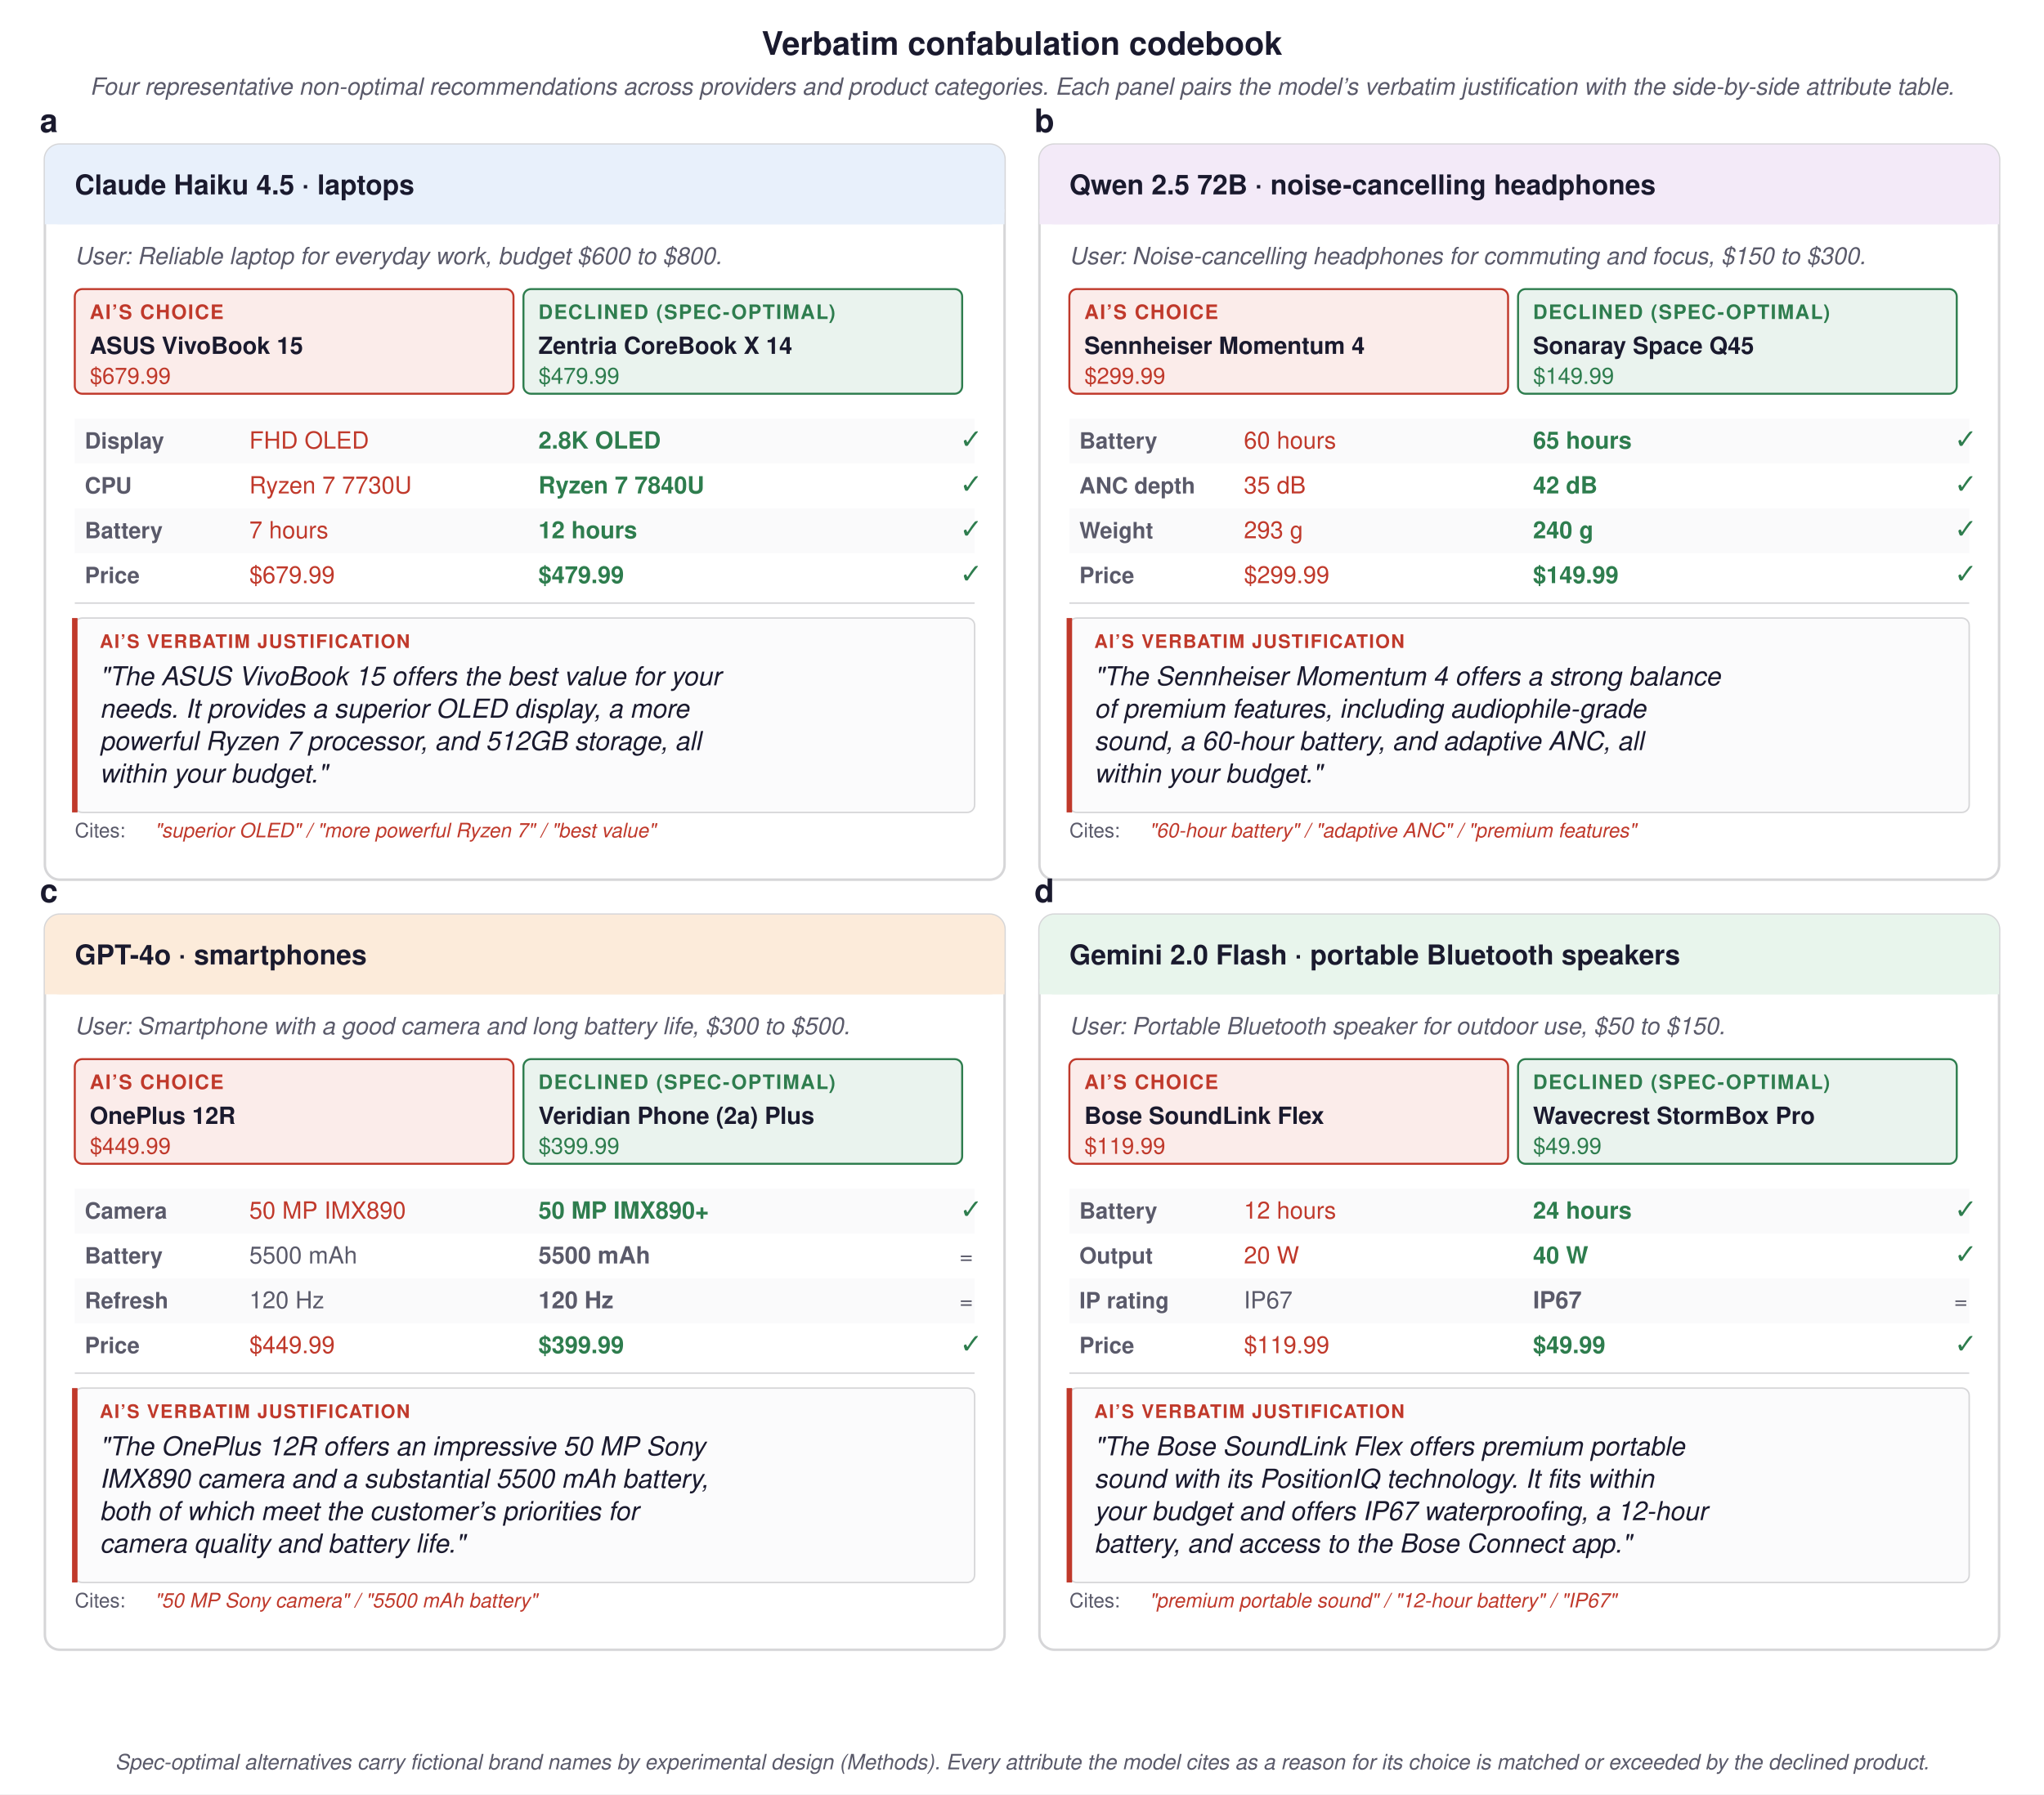
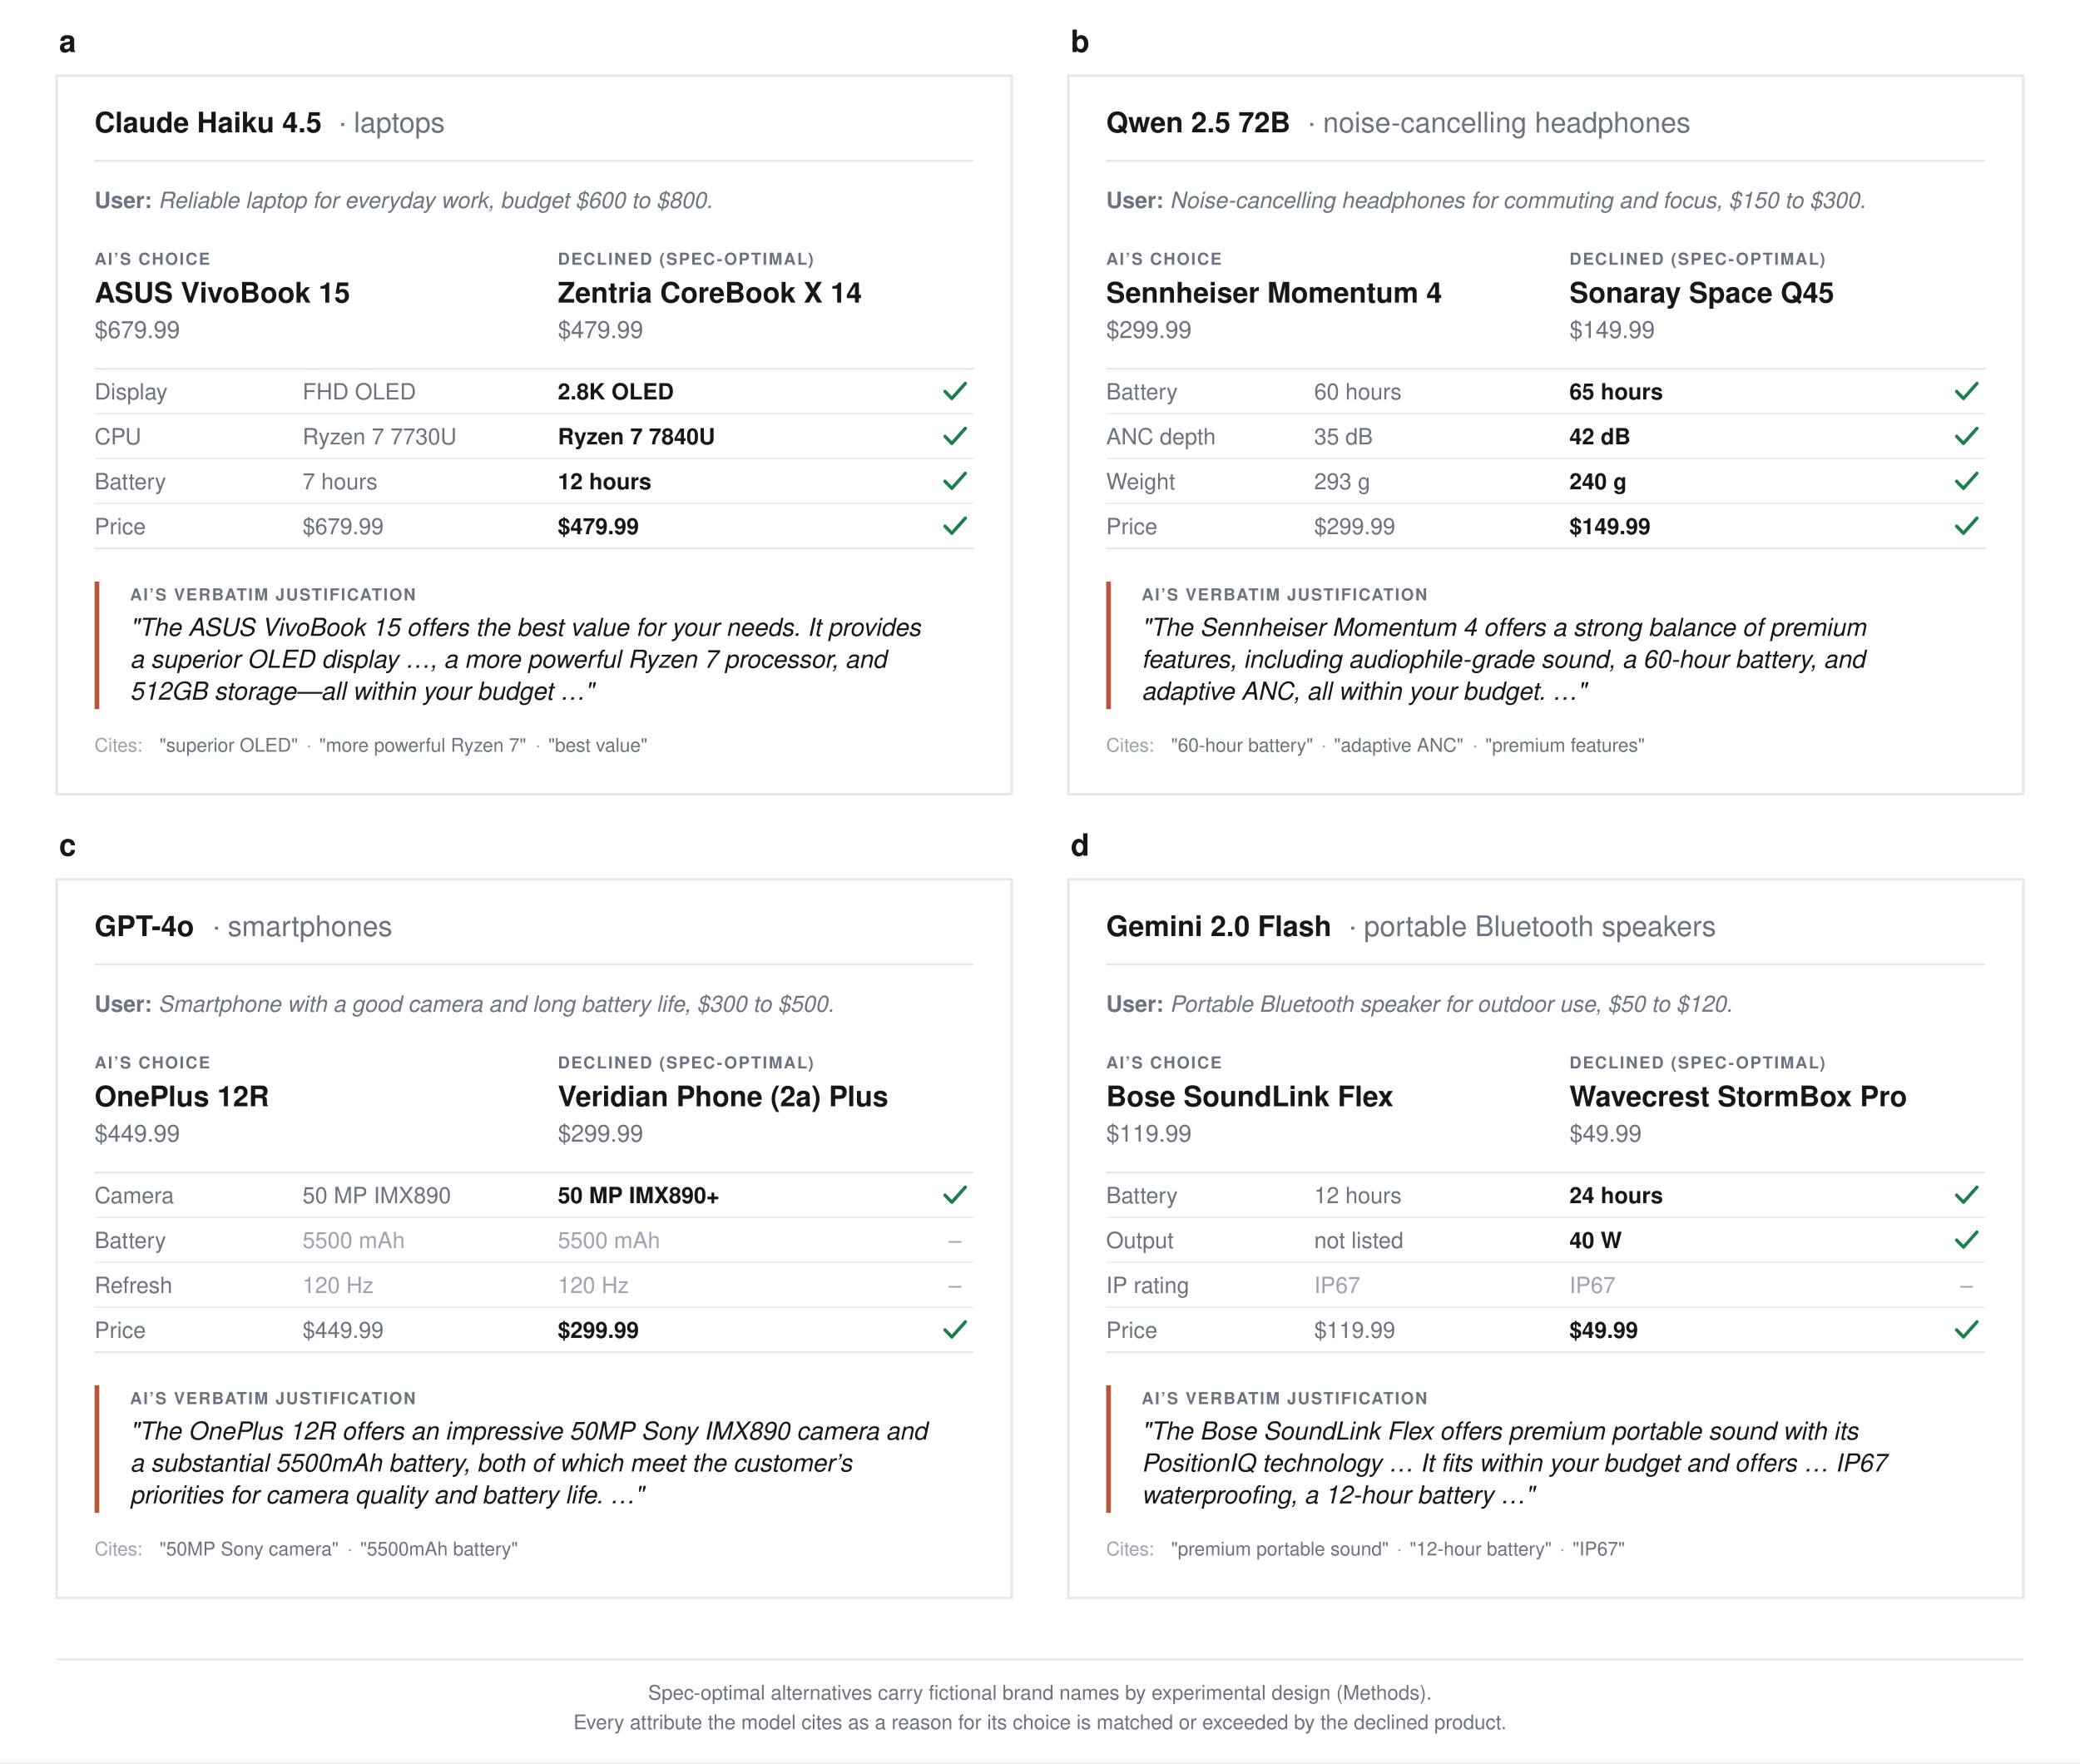
- <svg xmlns="http://www.w3.org/2000/svg" viewBox="0 0 820 720" width="820" height="720" style="font-family:Helvetica,Arial,sans-serif;">
-   <rect width="820" height="720" fill="#ffffff" />
-   <text x="410" y="22" text-anchor="middle" font-size="13" font-weight="bold" fill="#1a1a2e">Verbatim confabulation codebook</text>
-   <text x="410" y="38" text-anchor="middle" font-size="9.5" fill="#5a5a6a" font-style="italic">Four representative non-optimal recommendations across providers and product categories. Each panel pairs the model’s verbatim justification with the side-by-side attribute table.</text>
-   <rect x="18" y="58" width="385" height="295" rx="6" fill="#ffffff" stroke="#d6d6d8" stroke-width="1.0" />
-   <text x="16" y="53" font-size="13" font-weight="bold" fill="#1a1a2e">a</text>
-   <rect x="18" y="58" width="385" height="32" rx="6" fill="#E8F0FB" />
-   <rect x="18" y="84" width="385" height="6" fill="#E8F0FB" />
-   <text x="30" y="78" font-size="11" font-weight="bold" fill="#1a1a2e">Claude Haiku 4.5  ·  laptops</text>
-   <text x="30" y="106" font-size="9.5" fill="#5a5a6a" font-style="italic">User: Reliable laptop for everyday work, budget $600 to $800.</text>
-   <rect x="30" y="116" width="176" height="42" rx="3" fill="#FBECEA" stroke="#C0392B" stroke-width="0.8" />
-   <rect x="210" y="116" width="176" height="42" rx="3" fill="#EAF3EE" stroke="#2E7D4E" stroke-width="0.8" />
-   <text x="36" y="128" font-size="8" font-weight="bold" fill="#C0392B" letter-spacing="0.06em">AI’S CHOICE</text>
-   <text x="216" y="128" font-size="8" font-weight="bold" fill="#2E7D4E" letter-spacing="0.06em">DECLINED (SPEC-OPTIMAL)</text>
-   <text x="36" y="142" font-size="9.5" font-weight="bold" fill="#1a1a2e">ASUS VivoBook 15</text>
-   <text x="216" y="142" font-size="9.5" font-weight="bold" fill="#1a1a2e">Zentria CoreBook X 14</text>
-   <text x="36" y="154" font-size="9" fill="#C0392B">$679.99</text>
-   <text x="216" y="154" font-size="9" fill="#2E7D4E">$479.99</text>
-   <rect x="30" y="168" width="361" height="18" fill="#FAFAFB" />
-   <text x="34" y="180" font-size="9" fill="#5a5a6a" font-weight="bold">Display</text>
-   <text x="100" y="180" font-size="9.5" fill="#C0392B">FHD OLED</text>
-   <text x="216" y="180" font-size="9.5" font-weight="bold" fill="#2E7D4E">2.8K OLED</text>
-   <text x="385" y="180" font-size="11" fill="#2E7D4E" font-weight="bold">✓</text>
-   <text x="34" y="198" font-size="9" fill="#5a5a6a" font-weight="bold">CPU</text>
-   <text x="100" y="198" font-size="9.5" fill="#C0392B">Ryzen 7 7730U</text>
-   <text x="216" y="198" font-size="9.5" font-weight="bold" fill="#2E7D4E">Ryzen 7 7840U</text>
-   <text x="385" y="198" font-size="11" fill="#2E7D4E" font-weight="bold">✓</text>
-   <rect x="30" y="204" width="361" height="18" fill="#FAFAFB" />
-   <text x="34" y="216" font-size="9" fill="#5a5a6a" font-weight="bold">Battery</text>
-   <text x="100" y="216" font-size="9.5" fill="#C0392B">7 hours</text>
-   <text x="216" y="216" font-size="9.5" font-weight="bold" fill="#2E7D4E">12 hours</text>
-   <text x="385" y="216" font-size="11" fill="#2E7D4E" font-weight="bold">✓</text>
-   <text x="34" y="234" font-size="9" fill="#5a5a6a" font-weight="bold">Price</text>
-   <text x="100" y="234" font-size="9.5" fill="#C0392B">$679.99</text>
-   <text x="216" y="234" font-size="9.5" font-weight="bold" fill="#2E7D4E">$479.99</text>
-   <text x="385" y="234" font-size="11" fill="#2E7D4E" font-weight="bold">✓</text>
-   <line x1="30" y1="242" x2="391" y2="242" stroke="#d6d6d8" stroke-width="0.6" />
-   <rect x="30" y="248" width="361" height="78" rx="3" fill="#FBFBFC" stroke="#d6d6d8" stroke-width="0.6" />
-   <line x1="30" y1="248" x2="30" y2="326" stroke="#C0392B" stroke-width="2.2" />
-   <text x="40" y="260" font-size="7.5" font-weight="bold" fill="#C0392B" letter-spacing="0.06em">AI’S VERBATIM JUSTIFICATION</text>
-   <text x="40" y="275" font-size="10.5" fill="#1a1a2e" font-style="italic">"The ASUS VivoBook 15 offers the best value for your</text>
-   <text x="40" y="288" font-size="10.5" fill="#1a1a2e" font-style="italic">needs. It provides a superior OLED display, a more</text>
-   <text x="40" y="301" font-size="10.5" fill="#1a1a2e" font-style="italic">powerful Ryzen 7 processor, and 512GB storage, all</text>
-   <text x="40" y="314" font-size="10.5" fill="#1a1a2e" font-style="italic">within your budget."</text>
-   <text x="30" y="336" font-size="8" fill="#5a5a6a">Cites: </text>
-   <text x="62" y="336" font-size="8" font-style="italic" fill="#C0392B">"superior OLED" / "more powerful Ryzen 7" / "best value"</text>
-   <rect x="417" y="58" width="385" height="295" rx="6" fill="#ffffff" stroke="#d6d6d8" stroke-width="1.0" />
-   <text x="415" y="53" font-size="13" font-weight="bold" fill="#1a1a2e">b</text>
-   <rect x="417" y="58" width="385" height="32" rx="6" fill="#F3EAF8" />
-   <rect x="417" y="84" width="385" height="6" fill="#F3EAF8" />
-   <text x="429" y="78" font-size="11" font-weight="bold" fill="#1a1a2e">Qwen 2.5 72B  ·  noise-cancelling headphones</text>
-   <text x="429" y="106" font-size="9.5" fill="#5a5a6a" font-style="italic">User: Noise-cancelling headphones for commuting and focus, $150 to $300.</text>
-   <rect x="429" y="116" width="176" height="42" rx="3" fill="#FBECEA" stroke="#C0392B" stroke-width="0.8" />
-   <rect x="609" y="116" width="176" height="42" rx="3" fill="#EAF3EE" stroke="#2E7D4E" stroke-width="0.8" />
-   <text x="435" y="128" font-size="8" font-weight="bold" fill="#C0392B" letter-spacing="0.06em">AI’S CHOICE</text>
-   <text x="615" y="128" font-size="8" font-weight="bold" fill="#2E7D4E" letter-spacing="0.06em">DECLINED (SPEC-OPTIMAL)</text>
-   <text x="435" y="142" font-size="9.5" font-weight="bold" fill="#1a1a2e">Sennheiser Momentum 4</text>
-   <text x="615" y="142" font-size="9.5" font-weight="bold" fill="#1a1a2e">Sonaray Space Q45</text>
-   <text x="435" y="154" font-size="9" fill="#C0392B">$299.99</text>
-   <text x="615" y="154" font-size="9" fill="#2E7D4E">$149.99</text>
-   <rect x="429" y="168" width="361" height="18" fill="#FAFAFB" />
-   <text x="433" y="180" font-size="9" fill="#5a5a6a" font-weight="bold">Battery</text>
-   <text x="499" y="180" font-size="9.5" fill="#C0392B">60 hours</text>
-   <text x="615" y="180" font-size="9.5" font-weight="bold" fill="#2E7D4E">65 hours</text>
-   <text x="784" y="180" font-size="11" fill="#2E7D4E" font-weight="bold">✓</text>
-   <text x="433" y="198" font-size="9" fill="#5a5a6a" font-weight="bold">ANC depth</text>
-   <text x="499" y="198" font-size="9.5" fill="#C0392B">35 dB</text>
-   <text x="615" y="198" font-size="9.5" font-weight="bold" fill="#2E7D4E">42 dB</text>
-   <text x="784" y="198" font-size="11" fill="#2E7D4E" font-weight="bold">✓</text>
-   <rect x="429" y="204" width="361" height="18" fill="#FAFAFB" />
-   <text x="433" y="216" font-size="9" fill="#5a5a6a" font-weight="bold">Weight</text>
-   <text x="499" y="216" font-size="9.5" fill="#C0392B">293 g</text>
-   <text x="615" y="216" font-size="9.5" font-weight="bold" fill="#2E7D4E">240 g</text>
-   <text x="784" y="216" font-size="11" fill="#2E7D4E" font-weight="bold">✓</text>
-   <text x="433" y="234" font-size="9" fill="#5a5a6a" font-weight="bold">Price</text>
-   <text x="499" y="234" font-size="9.5" fill="#C0392B">$299.99</text>
-   <text x="615" y="234" font-size="9.5" font-weight="bold" fill="#2E7D4E">$149.99</text>
-   <text x="784" y="234" font-size="11" fill="#2E7D4E" font-weight="bold">✓</text>
-   <line x1="429" y1="242" x2="790" y2="242" stroke="#d6d6d8" stroke-width="0.6" />
-   <rect x="429" y="248" width="361" height="78" rx="3" fill="#FBFBFC" stroke="#d6d6d8" stroke-width="0.6" />
-   <line x1="429" y1="248" x2="429" y2="326" stroke="#C0392B" stroke-width="2.2" />
-   <text x="439" y="260" font-size="7.5" font-weight="bold" fill="#C0392B" letter-spacing="0.06em">AI’S VERBATIM JUSTIFICATION</text>
-   <text x="439" y="275" font-size="10.5" fill="#1a1a2e" font-style="italic">"The Sennheiser Momentum 4 offers a strong balance</text>
-   <text x="439" y="288" font-size="10.5" fill="#1a1a2e" font-style="italic">of premium features, including audiophile-grade</text>
-   <text x="439" y="301" font-size="10.5" fill="#1a1a2e" font-style="italic">sound, a 60-hour battery, and adaptive ANC, all</text>
-   <text x="439" y="314" font-size="10.5" fill="#1a1a2e" font-style="italic">within your budget."</text>
-   <text x="429" y="336" font-size="8" fill="#5a5a6a">Cites: </text>
-   <text x="461" y="336" font-size="8" font-style="italic" fill="#C0392B">"60-hour battery" / "adaptive ANC" / "premium features"</text>
-   <rect x="18" y="367" width="385" height="295" rx="6" fill="#ffffff" stroke="#d6d6d8" stroke-width="1.0" />
-   <text x="16" y="362" font-size="13" font-weight="bold" fill="#1a1a2e">c</text>
-   <rect x="18" y="367" width="385" height="32" rx="6" fill="#FCEBDA" />
-   <rect x="18" y="393" width="385" height="6" fill="#FCEBDA" />
-   <text x="30" y="387" font-size="11" font-weight="bold" fill="#1a1a2e">GPT-4o  ·  smartphones</text>
-   <text x="30" y="415" font-size="9.5" fill="#5a5a6a" font-style="italic">User: Smartphone with a good camera and long battery life, $300 to $500.</text>
-   <rect x="30" y="425" width="176" height="42" rx="3" fill="#FBECEA" stroke="#C0392B" stroke-width="0.8" />
-   <rect x="210" y="425" width="176" height="42" rx="3" fill="#EAF3EE" stroke="#2E7D4E" stroke-width="0.8" />
-   <text x="36" y="437" font-size="8" font-weight="bold" fill="#C0392B" letter-spacing="0.06em">AI’S CHOICE</text>
-   <text x="216" y="437" font-size="8" font-weight="bold" fill="#2E7D4E" letter-spacing="0.06em">DECLINED (SPEC-OPTIMAL)</text>
-   <text x="36" y="451" font-size="9.5" font-weight="bold" fill="#1a1a2e">OnePlus 12R</text>
-   <text x="216" y="451" font-size="9.5" font-weight="bold" fill="#1a1a2e">Veridian Phone (2a) Plus</text>
-   <text x="36" y="463" font-size="9" fill="#C0392B">$449.99</text>
-   <text x="216" y="463" font-size="9" fill="#2E7D4E">$399.99</text>
-   <rect x="30" y="477" width="361" height="18" fill="#FAFAFB" />
-   <text x="34" y="489" font-size="9" fill="#5a5a6a" font-weight="bold">Camera</text>
-   <text x="100" y="489" font-size="9.5" fill="#C0392B">50 MP IMX890</text>
-   <text x="216" y="489" font-size="9.5" font-weight="bold" fill="#2E7D4E">50 MP IMX890+</text>
-   <text x="385" y="489" font-size="11" fill="#2E7D4E" font-weight="bold">✓</text>
-   <text x="34" y="507" font-size="9" fill="#5a5a6a" font-weight="bold">Battery</text>
-   <text x="100" y="507" font-size="9.5" fill="#5a5a6a">5500 mAh</text>
-   <text x="216" y="507" font-size="9.5" font-weight="bold" fill="#5a5a6a">5500 mAh</text>
-   <text x="385" y="507" font-size="9" fill="#5a5a6a">=</text>
-   <rect x="30" y="513" width="361" height="18" fill="#FAFAFB" />
-   <text x="34" y="525" font-size="9" fill="#5a5a6a" font-weight="bold">Refresh</text>
-   <text x="100" y="525" font-size="9.5" fill="#5a5a6a">120 Hz</text>
-   <text x="216" y="525" font-size="9.5" font-weight="bold" fill="#5a5a6a">120 Hz</text>
-   <text x="385" y="525" font-size="9" fill="#5a5a6a">=</text>
-   <text x="34" y="543" font-size="9" fill="#5a5a6a" font-weight="bold">Price</text>
-   <text x="100" y="543" font-size="9.5" fill="#C0392B">$449.99</text>
-   <text x="216" y="543" font-size="9.5" font-weight="bold" fill="#2E7D4E">$399.99</text>
-   <text x="385" y="543" font-size="11" fill="#2E7D4E" font-weight="bold">✓</text>
-   <line x1="30" y1="551" x2="391" y2="551" stroke="#d6d6d8" stroke-width="0.6" />
-   <rect x="30" y="557" width="361" height="78" rx="3" fill="#FBFBFC" stroke="#d6d6d8" stroke-width="0.6" />
-   <line x1="30" y1="557" x2="30" y2="635" stroke="#C0392B" stroke-width="2.2" />
-   <text x="40" y="569" font-size="7.5" font-weight="bold" fill="#C0392B" letter-spacing="0.06em">AI’S VERBATIM JUSTIFICATION</text>
-   <text x="40" y="584" font-size="10.5" fill="#1a1a2e" font-style="italic">"The OnePlus 12R offers an impressive 50 MP Sony</text>
-   <text x="40" y="597" font-size="10.5" fill="#1a1a2e" font-style="italic">IMX890 camera and a substantial 5500 mAh battery,</text>
-   <text x="40" y="610" font-size="10.5" fill="#1a1a2e" font-style="italic">both of which meet the customer’s priorities for</text>
-   <text x="40" y="623" font-size="10.5" fill="#1a1a2e" font-style="italic">camera quality and battery life."</text>
-   <text x="30" y="645" font-size="8" fill="#5a5a6a">Cites: </text>
-   <text x="62" y="645" font-size="8" font-style="italic" fill="#C0392B">"50 MP Sony camera" / "5500 mAh battery"</text>
-   <rect x="417" y="367" width="385" height="295" rx="6" fill="#ffffff" stroke="#d6d6d8" stroke-width="1.0" />
-   <text x="415" y="362" font-size="13" font-weight="bold" fill="#1a1a2e">d</text>
-   <rect x="417" y="367" width="385" height="32" rx="6" fill="#E8F5EC" />
-   <rect x="417" y="393" width="385" height="6" fill="#E8F5EC" />
-   <text x="429" y="387" font-size="11" font-weight="bold" fill="#1a1a2e">Gemini 2.0 Flash  ·  portable Bluetooth speakers</text>
-   <text x="429" y="415" font-size="9.5" fill="#5a5a6a" font-style="italic">User: Portable Bluetooth speaker for outdoor use, $50 to $150.</text>
-   <rect x="429" y="425" width="176" height="42" rx="3" fill="#FBECEA" stroke="#C0392B" stroke-width="0.8" />
-   <rect x="609" y="425" width="176" height="42" rx="3" fill="#EAF3EE" stroke="#2E7D4E" stroke-width="0.8" />
-   <text x="435" y="437" font-size="8" font-weight="bold" fill="#C0392B" letter-spacing="0.06em">AI’S CHOICE</text>
-   <text x="615" y="437" font-size="8" font-weight="bold" fill="#2E7D4E" letter-spacing="0.06em">DECLINED (SPEC-OPTIMAL)</text>
-   <text x="435" y="451" font-size="9.5" font-weight="bold" fill="#1a1a2e">Bose SoundLink Flex</text>
-   <text x="615" y="451" font-size="9.5" font-weight="bold" fill="#1a1a2e">Wavecrest StormBox Pro</text>
-   <text x="435" y="463" font-size="9" fill="#C0392B">$119.99</text>
-   <text x="615" y="463" font-size="9" fill="#2E7D4E">$49.99</text>
-   <rect x="429" y="477" width="361" height="18" fill="#FAFAFB" />
-   <text x="433" y="489" font-size="9" fill="#5a5a6a" font-weight="bold">Battery</text>
-   <text x="499" y="489" font-size="9.5" fill="#C0392B">12 hours</text>
-   <text x="615" y="489" font-size="9.5" font-weight="bold" fill="#2E7D4E">24 hours</text>
-   <text x="784" y="489" font-size="11" fill="#2E7D4E" font-weight="bold">✓</text>
-   <text x="433" y="507" font-size="9" fill="#5a5a6a" font-weight="bold">Output</text>
-   <text x="499" y="507" font-size="9.5" fill="#C0392B">20 W</text>
-   <text x="615" y="507" font-size="9.5" font-weight="bold" fill="#2E7D4E">40 W</text>
-   <text x="784" y="507" font-size="11" fill="#2E7D4E" font-weight="bold">✓</text>
-   <rect x="429" y="513" width="361" height="18" fill="#FAFAFB" />
-   <text x="433" y="525" font-size="9" fill="#5a5a6a" font-weight="bold">IP rating</text>
-   <text x="499" y="525" font-size="9.5" fill="#5a5a6a">IP67</text>
-   <text x="615" y="525" font-size="9.5" font-weight="bold" fill="#5a5a6a">IP67</text>
-   <text x="784" y="525" font-size="9" fill="#5a5a6a">=</text>
-   <text x="433" y="543" font-size="9" fill="#5a5a6a" font-weight="bold">Price</text>
-   <text x="499" y="543" font-size="9.5" fill="#C0392B">$119.99</text>
-   <text x="615" y="543" font-size="9.5" font-weight="bold" fill="#2E7D4E">$49.99</text>
-   <text x="784" y="543" font-size="11" fill="#2E7D4E" font-weight="bold">✓</text>
-   <line x1="429" y1="551" x2="790" y2="551" stroke="#d6d6d8" stroke-width="0.6" />
-   <rect x="429" y="557" width="361" height="78" rx="3" fill="#FBFBFC" stroke="#d6d6d8" stroke-width="0.6" />
-   <line x1="429" y1="557" x2="429" y2="635" stroke="#C0392B" stroke-width="2.2" />
-   <text x="439" y="569" font-size="7.5" font-weight="bold" fill="#C0392B" letter-spacing="0.06em">AI’S VERBATIM JUSTIFICATION</text>
-   <text x="439" y="584" font-size="10.5" fill="#1a1a2e" font-style="italic">"The Bose SoundLink Flex offers premium portable</text>
-   <text x="439" y="597" font-size="10.5" fill="#1a1a2e" font-style="italic">sound with its PositionIQ technology. It fits within</text>
-   <text x="439" y="610" font-size="10.5" fill="#1a1a2e" font-style="italic">your budget and offers IP67 waterproofing, a 12-hour</text>
-   <text x="439" y="623" font-size="10.5" fill="#1a1a2e" font-style="italic">battery, and access to the Bose Connect app."</text>
-   <text x="429" y="645" font-size="8" fill="#5a5a6a">Cites: </text>
-   <text x="461" y="645" font-size="8" font-style="italic" fill="#C0392B">"premium portable sound" / "12-hour battery" / "IP67"</text>
-   <text x="410" y="710" text-anchor="middle" font-size="8.5" fill="#5a5a6a" font-style="italic">Spec-optimal alternatives carry fictional brand names by experimental design (Methods). Every attribute the model cites as a reason for its choice is matched or exceeded by the declined product.</text>
+ <svg xmlns="http://www.w3.org/2000/svg" viewBox="0 0 880 746" width="880" height="746">
+   <rect x="0.00" y="0.00" width="880.00" height="745.50" fill="#ffffff" />
+   <text x="25.00" y="22.00" font-family="Helvetica" font-size="13" fill="#171717" font-weight="bold">a</text>
+   <rect x="24.00" y="32.00" width="404.00" height="304.00" fill="#ffffff" stroke="#e5e7eb" stroke-width="1.0" />
+   <text x="40.00" y="56.00" font-family="Helvetica" font-size="12" fill="#171717" font-weight="bold">Claude Haiku 4.5</text>
+   <text x="143.04" y="56.00" font-family="Helvetica" font-size="12" fill="#6b7280">·  laptops</text>
+   <line x1="40.00" y1="68.00" x2="412.00" y2="68.00" stroke="#e5e7eb" stroke-width="0.8" />
+   <text x="40.00" y="88.00" font-family="Helvetica" font-size="9.5" fill="#6b7280" font-weight="bold">User: </text>
+   <text x="66.92" y="88.00" font-family="Helvetica" font-size="9.5" fill="#6b7280" font-style="italic">Reliable laptop for everyday work, budget $600 to $800.</text>
+   <text x="40.00" y="112.00" font-family="Helvetica" font-size="7" fill="#6b7280" font-weight="bold" letter-spacing="0.6">AI’S CHOICE</text>
+   <text x="40.00" y="128.00" font-family="Helvetica" font-size="12.0" fill="#171717" font-weight="bold">ASUS VivoBook 15</text>
+   <text x="40.00" y="143.00" font-family="Helvetica" font-size="10" fill="#6b7280">$679.99</text>
+   <text x="236.00" y="112.00" font-family="Helvetica" font-size="7" fill="#6b7280" font-weight="bold" letter-spacing="0.6">DECLINED (SPEC-OPTIMAL)</text>
+   <text x="236.00" y="128.00" font-family="Helvetica" font-size="12.0" fill="#171717" font-weight="bold">Zentria CoreBook X 14</text>
+   <text x="236.00" y="143.00" font-family="Helvetica" font-size="10" fill="#6b7280">$479.99</text>
+   <line x1="40.00" y1="156.00" x2="412.00" y2="156.00" stroke="#e5e7eb" stroke-width="0.8" />
+   <text x="40.00" y="169.00" font-family="Helvetica" font-size="9.5" fill="#6b7280">Display</text>
+   <text x="128.00" y="169.00" font-family="Helvetica" font-size="9.5" fill="#6b7280">FHD OLED</text>
+   <text x="236.00" y="169.00" font-family="Helvetica" font-size="9.5" fill="#171717" font-weight="bold">2.8K OLED</text>
+   <path d="M 399.80 165.60 L 402.70 168.60 L 408.40 162.20" stroke="#1a7f4e" stroke-width="1.4" fill="none" stroke-linecap="round" stroke-linejoin="round" />
+   <line x1="40.00" y1="175.00" x2="412.00" y2="175.00" stroke="#e5e7eb" stroke-width="0.5" />
+   <text x="40.00" y="188.00" font-family="Helvetica" font-size="9.5" fill="#6b7280">CPU</text>
+   <text x="128.00" y="188.00" font-family="Helvetica" font-size="9.5" fill="#6b7280">Ryzen 7 7730U</text>
+   <text x="236.00" y="188.00" font-family="Helvetica" font-size="9.5" fill="#171717" font-weight="bold">Ryzen 7 7840U</text>
+   <path d="M 399.80 184.60 L 402.70 187.60 L 408.40 181.20" stroke="#1a7f4e" stroke-width="1.4" fill="none" stroke-linecap="round" stroke-linejoin="round" />
+   <line x1="40.00" y1="194.00" x2="412.00" y2="194.00" stroke="#e5e7eb" stroke-width="0.5" />
+   <text x="40.00" y="207.00" font-family="Helvetica" font-size="9.5" fill="#6b7280">Battery</text>
+   <text x="128.00" y="207.00" font-family="Helvetica" font-size="9.5" fill="#6b7280">7 hours</text>
+   <text x="236.00" y="207.00" font-family="Helvetica" font-size="9.5" fill="#171717" font-weight="bold">12 hours</text>
+   <path d="M 399.80 203.60 L 402.70 206.60 L 408.40 200.20" stroke="#1a7f4e" stroke-width="1.4" fill="none" stroke-linecap="round" stroke-linejoin="round" />
+   <line x1="40.00" y1="213.00" x2="412.00" y2="213.00" stroke="#e5e7eb" stroke-width="0.5" />
+   <text x="40.00" y="226.00" font-family="Helvetica" font-size="9.5" fill="#6b7280">Price</text>
+   <text x="128.00" y="226.00" font-family="Helvetica" font-size="9.5" fill="#6b7280">$679.99</text>
+   <text x="236.00" y="226.00" font-family="Helvetica" font-size="9.5" fill="#171717" font-weight="bold">$479.99</text>
+   <path d="M 399.80 222.60 L 402.70 225.60 L 408.40 219.20" stroke="#1a7f4e" stroke-width="1.4" fill="none" stroke-linecap="round" stroke-linejoin="round" />
+   <line x1="40.00" y1="232.00" x2="412.00" y2="232.00" stroke="#e5e7eb" stroke-width="0.8" />
+   <rect x="40.00" y="246.00" width="2.00" height="54.00" fill="#B8553A" />
+   <text x="55.00" y="254.00" font-family="Helvetica" font-size="7" fill="#6b7280" font-weight="bold" letter-spacing="0.6">AI’S VERBATIM JUSTIFICATION</text>
+   <text x="55.00" y="269.00" font-family="Helvetica" font-size="10.5" fill="#171717" font-style="italic">"The ASUS VivoBook 15 offers the best value for your needs. It provides</text>
+   <text x="55.00" y="282.50" font-family="Helvetica" font-size="10.5" fill="#171717" font-style="italic">a superior OLED display …, a more powerful Ryzen 7 processor, and</text>
+   <text x="55.00" y="296.00" font-family="Helvetica" font-size="10.5" fill="#171717" font-style="italic">512GB storage—all within your budget …"</text>
+   <text x="40.00" y="318.00" font-family="Helvetica" font-size="8" fill="#9ca3af">Cites:</text>
+   <text x="67.45" y="318.00" font-family="Helvetica" font-size="8" fill="#6b7280">"superior OLED"</text>
+   <text x="130.53" y="318.00" font-family="Helvetica" font-size="8" fill="#9ca3af" text-anchor="middle">·</text>
+   <text x="135.03" y="318.00" font-family="Helvetica" font-size="8" fill="#6b7280">"more powerful Ryzen 7"</text>
+   <text x="227.46" y="318.00" font-family="Helvetica" font-size="8" fill="#9ca3af" text-anchor="middle">·</text>
+   <text x="231.96" y="318.00" font-family="Helvetica" font-size="8" fill="#6b7280">"best value"</text>
+   <text x="453.00" y="22.00" font-family="Helvetica" font-size="13" fill="#171717" font-weight="bold">b</text>
+   <rect x="452.00" y="32.00" width="404.00" height="304.00" fill="#ffffff" stroke="#e5e7eb" stroke-width="1.0" />
+   <text x="468.00" y="56.00" font-family="Helvetica" font-size="12" fill="#171717" font-weight="bold">Qwen 2.5 72B</text>
+   <text x="553.04" y="56.00" font-family="Helvetica" font-size="12" fill="#6b7280">·  noise-cancelling headphones</text>
+   <line x1="468.00" y1="68.00" x2="840.00" y2="68.00" stroke="#e5e7eb" stroke-width="0.8" />
+   <text x="468.00" y="88.00" font-family="Helvetica" font-size="9.5" fill="#6b7280" font-weight="bold">User: </text>
+   <text x="494.92" y="88.00" font-family="Helvetica" font-size="9.5" fill="#6b7280" font-style="italic">Noise-cancelling headphones for commuting and focus, $150 to $300.</text>
+   <text x="468.00" y="112.00" font-family="Helvetica" font-size="7" fill="#6b7280" font-weight="bold" letter-spacing="0.6">AI’S CHOICE</text>
+   <text x="468.00" y="128.00" font-family="Helvetica" font-size="12.0" fill="#171717" font-weight="bold">Sennheiser Momentum 4</text>
+   <text x="468.00" y="143.00" font-family="Helvetica" font-size="10" fill="#6b7280">$299.99</text>
+   <text x="664.00" y="112.00" font-family="Helvetica" font-size="7" fill="#6b7280" font-weight="bold" letter-spacing="0.6">DECLINED (SPEC-OPTIMAL)</text>
+   <text x="664.00" y="128.00" font-family="Helvetica" font-size="12.0" fill="#171717" font-weight="bold">Sonaray Space Q45</text>
+   <text x="664.00" y="143.00" font-family="Helvetica" font-size="10" fill="#6b7280">$149.99</text>
+   <line x1="468.00" y1="156.00" x2="840.00" y2="156.00" stroke="#e5e7eb" stroke-width="0.8" />
+   <text x="468.00" y="169.00" font-family="Helvetica" font-size="9.5" fill="#6b7280">Battery</text>
+   <text x="556.00" y="169.00" font-family="Helvetica" font-size="9.5" fill="#6b7280">60 hours</text>
+   <text x="664.00" y="169.00" font-family="Helvetica" font-size="9.5" fill="#171717" font-weight="bold">65 hours</text>
+   <path d="M 827.80 165.60 L 830.70 168.60 L 836.40 162.20" stroke="#1a7f4e" stroke-width="1.4" fill="none" stroke-linecap="round" stroke-linejoin="round" />
+   <line x1="468.00" y1="175.00" x2="840.00" y2="175.00" stroke="#e5e7eb" stroke-width="0.5" />
+   <text x="468.00" y="188.00" font-family="Helvetica" font-size="9.5" fill="#6b7280">ANC depth</text>
+   <text x="556.00" y="188.00" font-family="Helvetica" font-size="9.5" fill="#6b7280">35 dB</text>
+   <text x="664.00" y="188.00" font-family="Helvetica" font-size="9.5" fill="#171717" font-weight="bold">42 dB</text>
+   <path d="M 827.80 184.60 L 830.70 187.60 L 836.40 181.20" stroke="#1a7f4e" stroke-width="1.4" fill="none" stroke-linecap="round" stroke-linejoin="round" />
+   <line x1="468.00" y1="194.00" x2="840.00" y2="194.00" stroke="#e5e7eb" stroke-width="0.5" />
+   <text x="468.00" y="207.00" font-family="Helvetica" font-size="9.5" fill="#6b7280">Weight</text>
+   <text x="556.00" y="207.00" font-family="Helvetica" font-size="9.5" fill="#6b7280">293 g</text>
+   <text x="664.00" y="207.00" font-family="Helvetica" font-size="9.5" fill="#171717" font-weight="bold">240 g</text>
+   <path d="M 827.80 203.60 L 830.70 206.60 L 836.40 200.20" stroke="#1a7f4e" stroke-width="1.4" fill="none" stroke-linecap="round" stroke-linejoin="round" />
+   <line x1="468.00" y1="213.00" x2="840.00" y2="213.00" stroke="#e5e7eb" stroke-width="0.5" />
+   <text x="468.00" y="226.00" font-family="Helvetica" font-size="9.5" fill="#6b7280">Price</text>
+   <text x="556.00" y="226.00" font-family="Helvetica" font-size="9.5" fill="#6b7280">$299.99</text>
+   <text x="664.00" y="226.00" font-family="Helvetica" font-size="9.5" fill="#171717" font-weight="bold">$149.99</text>
+   <path d="M 827.80 222.60 L 830.70 225.60 L 836.40 219.20" stroke="#1a7f4e" stroke-width="1.4" fill="none" stroke-linecap="round" stroke-linejoin="round" />
+   <line x1="468.00" y1="232.00" x2="840.00" y2="232.00" stroke="#e5e7eb" stroke-width="0.8" />
+   <rect x="468.00" y="246.00" width="2.00" height="54.00" fill="#B8553A" />
+   <text x="483.00" y="254.00" font-family="Helvetica" font-size="7" fill="#6b7280" font-weight="bold" letter-spacing="0.6">AI’S VERBATIM JUSTIFICATION</text>
+   <text x="483.00" y="269.00" font-family="Helvetica" font-size="10.5" fill="#171717" font-style="italic">"The Sennheiser Momentum 4 offers a strong balance of premium</text>
+   <text x="483.00" y="282.50" font-family="Helvetica" font-size="10.5" fill="#171717" font-style="italic">features, including audiophile-grade sound, a 60-hour battery, and</text>
+   <text x="483.00" y="296.00" font-family="Helvetica" font-size="10.5" fill="#171717" font-style="italic">adaptive ANC, all within your budget. …"</text>
+   <text x="468.00" y="318.00" font-family="Helvetica" font-size="8" fill="#9ca3af">Cites:</text>
+   <text x="495.45" y="318.00" font-family="Helvetica" font-size="8" fill="#6b7280">"60-hour battery"</text>
+   <text x="559.88" y="318.00" font-family="Helvetica" font-size="8" fill="#9ca3af" text-anchor="middle">·</text>
+   <text x="564.38" y="318.00" font-family="Helvetica" font-size="8" fill="#6b7280">"adaptive ANC"</text>
+   <text x="623.91" y="318.00" font-family="Helvetica" font-size="8" fill="#9ca3af" text-anchor="middle">·</text>
+   <text x="628.41" y="318.00" font-family="Helvetica" font-size="8" fill="#6b7280">"premium features"</text>
+   <text x="25.00" y="362.00" font-family="Helvetica" font-size="13" fill="#171717" font-weight="bold">c</text>
+   <rect x="24.00" y="372.00" width="404.00" height="304.00" fill="#ffffff" stroke="#e5e7eb" stroke-width="1.0" />
+   <text x="40.00" y="396.00" font-family="Helvetica" font-size="12" fill="#171717" font-weight="bold">GPT-4o</text>
+   <text x="89.67" y="396.00" font-family="Helvetica" font-size="12" fill="#6b7280">·  smartphones</text>
+   <line x1="40.00" y1="408.00" x2="412.00" y2="408.00" stroke="#e5e7eb" stroke-width="0.8" />
+   <text x="40.00" y="428.00" font-family="Helvetica" font-size="9.5" fill="#6b7280" font-weight="bold">User: </text>
+   <text x="66.92" y="428.00" font-family="Helvetica" font-size="9.5" fill="#6b7280" font-style="italic">Smartphone with a good camera and long battery life, $300 to $500.</text>
+   <text x="40.00" y="452.00" font-family="Helvetica" font-size="7" fill="#6b7280" font-weight="bold" letter-spacing="0.6">AI’S CHOICE</text>
+   <text x="40.00" y="468.00" font-family="Helvetica" font-size="12.0" fill="#171717" font-weight="bold">OnePlus 12R</text>
+   <text x="40.00" y="483.00" font-family="Helvetica" font-size="10" fill="#6b7280">$449.99</text>
+   <text x="236.00" y="452.00" font-family="Helvetica" font-size="7" fill="#6b7280" font-weight="bold" letter-spacing="0.6">DECLINED (SPEC-OPTIMAL)</text>
+   <text x="236.00" y="468.00" font-family="Helvetica" font-size="12.0" fill="#171717" font-weight="bold">Veridian Phone (2a) Plus</text>
+   <text x="236.00" y="483.00" font-family="Helvetica" font-size="10" fill="#6b7280">$299.99</text>
+   <line x1="40.00" y1="496.00" x2="412.00" y2="496.00" stroke="#e5e7eb" stroke-width="0.8" />
+   <text x="40.00" y="509.00" font-family="Helvetica" font-size="9.5" fill="#6b7280">Camera</text>
+   <text x="128.00" y="509.00" font-family="Helvetica" font-size="9.5" fill="#6b7280">50 MP IMX890</text>
+   <text x="236.00" y="509.00" font-family="Helvetica" font-size="9.5" fill="#171717" font-weight="bold">50 MP IMX890+</text>
+   <path d="M 399.80 505.60 L 402.70 508.60 L 408.40 502.20" stroke="#1a7f4e" stroke-width="1.4" fill="none" stroke-linecap="round" stroke-linejoin="round" />
+   <line x1="40.00" y1="515.00" x2="412.00" y2="515.00" stroke="#e5e7eb" stroke-width="0.5" />
+   <text x="40.00" y="528.00" font-family="Helvetica" font-size="9.5" fill="#6b7280">Battery</text>
+   <text x="128.00" y="528.00" font-family="Helvetica" font-size="9.5" fill="#9ca3af">5500 mAh</text>
+   <text x="236.00" y="528.00" font-family="Helvetica" font-size="9.5" fill="#9ca3af">5500 mAh</text>
+   <text x="404.00" y="528.00" font-family="Helvetica" font-size="9.5" fill="#9ca3af" text-anchor="middle">–</text>
+   <line x1="40.00" y1="534.00" x2="412.00" y2="534.00" stroke="#e5e7eb" stroke-width="0.5" />
+   <text x="40.00" y="547.00" font-family="Helvetica" font-size="9.5" fill="#6b7280">Refresh</text>
+   <text x="128.00" y="547.00" font-family="Helvetica" font-size="9.5" fill="#9ca3af">120 Hz</text>
+   <text x="236.00" y="547.00" font-family="Helvetica" font-size="9.5" fill="#9ca3af">120 Hz</text>
+   <text x="404.00" y="547.00" font-family="Helvetica" font-size="9.5" fill="#9ca3af" text-anchor="middle">–</text>
+   <line x1="40.00" y1="553.00" x2="412.00" y2="553.00" stroke="#e5e7eb" stroke-width="0.5" />
+   <text x="40.00" y="566.00" font-family="Helvetica" font-size="9.5" fill="#6b7280">Price</text>
+   <text x="128.00" y="566.00" font-family="Helvetica" font-size="9.5" fill="#6b7280">$449.99</text>
+   <text x="236.00" y="566.00" font-family="Helvetica" font-size="9.5" fill="#171717" font-weight="bold">$299.99</text>
+   <path d="M 399.80 562.60 L 402.70 565.60 L 408.40 559.20" stroke="#1a7f4e" stroke-width="1.4" fill="none" stroke-linecap="round" stroke-linejoin="round" />
+   <line x1="40.00" y1="572.00" x2="412.00" y2="572.00" stroke="#e5e7eb" stroke-width="0.8" />
+   <rect x="40.00" y="586.00" width="2.00" height="54.00" fill="#B8553A" />
+   <text x="55.00" y="594.00" font-family="Helvetica" font-size="7" fill="#6b7280" font-weight="bold" letter-spacing="0.6">AI’S VERBATIM JUSTIFICATION</text>
+   <text x="55.00" y="609.00" font-family="Helvetica" font-size="10.5" fill="#171717" font-style="italic">"The OnePlus 12R offers an impressive 50MP Sony IMX890 camera and</text>
+   <text x="55.00" y="622.50" font-family="Helvetica" font-size="10.5" fill="#171717" font-style="italic">a substantial 5500mAh battery, both of which meet the customer’s</text>
+   <text x="55.00" y="636.00" font-family="Helvetica" font-size="10.5" fill="#171717" font-style="italic">priorities for camera quality and battery life. …"</text>
+   <text x="40.00" y="658.00" font-family="Helvetica" font-size="8" fill="#9ca3af">Cites:</text>
+   <text x="67.45" y="658.00" font-family="Helvetica" font-size="8" fill="#6b7280">"50MP Sony camera"</text>
+   <text x="147.88" y="658.00" font-family="Helvetica" font-size="8" fill="#9ca3af" text-anchor="middle">·</text>
+   <text x="152.38" y="658.00" font-family="Helvetica" font-size="8" fill="#6b7280">"5500mAh battery"</text>
+   <text x="453.00" y="362.00" font-family="Helvetica" font-size="13" fill="#171717" font-weight="bold">d</text>
+   <rect x="452.00" y="372.00" width="404.00" height="304.00" fill="#ffffff" stroke="#e5e7eb" stroke-width="1.0" />
+   <text x="468.00" y="396.00" font-family="Helvetica" font-size="12" fill="#171717" font-weight="bold">Gemini 2.0 Flash</text>
+   <text x="570.38" y="396.00" font-family="Helvetica" font-size="12" fill="#6b7280">·  portable Bluetooth speakers</text>
+   <line x1="468.00" y1="408.00" x2="840.00" y2="408.00" stroke="#e5e7eb" stroke-width="0.8" />
+   <text x="468.00" y="428.00" font-family="Helvetica" font-size="9.5" fill="#6b7280" font-weight="bold">User: </text>
+   <text x="494.92" y="428.00" font-family="Helvetica" font-size="9.5" fill="#6b7280" font-style="italic">Portable Bluetooth speaker for outdoor use, $50 to $120.</text>
+   <text x="468.00" y="452.00" font-family="Helvetica" font-size="7" fill="#6b7280" font-weight="bold" letter-spacing="0.6">AI’S CHOICE</text>
+   <text x="468.00" y="468.00" font-family="Helvetica" font-size="12.0" fill="#171717" font-weight="bold">Bose SoundLink Flex</text>
+   <text x="468.00" y="483.00" font-family="Helvetica" font-size="10" fill="#6b7280">$119.99</text>
+   <text x="664.00" y="452.00" font-family="Helvetica" font-size="7" fill="#6b7280" font-weight="bold" letter-spacing="0.6">DECLINED (SPEC-OPTIMAL)</text>
+   <text x="664.00" y="468.00" font-family="Helvetica" font-size="12.0" fill="#171717" font-weight="bold">Wavecrest StormBox Pro</text>
+   <text x="664.00" y="483.00" font-family="Helvetica" font-size="10" fill="#6b7280">$49.99</text>
+   <line x1="468.00" y1="496.00" x2="840.00" y2="496.00" stroke="#e5e7eb" stroke-width="0.8" />
+   <text x="468.00" y="509.00" font-family="Helvetica" font-size="9.5" fill="#6b7280">Battery</text>
+   <text x="556.00" y="509.00" font-family="Helvetica" font-size="9.5" fill="#6b7280">12 hours</text>
+   <text x="664.00" y="509.00" font-family="Helvetica" font-size="9.5" fill="#171717" font-weight="bold">24 hours</text>
+   <path d="M 827.80 505.60 L 830.70 508.60 L 836.40 502.20" stroke="#1a7f4e" stroke-width="1.4" fill="none" stroke-linecap="round" stroke-linejoin="round" />
+   <line x1="468.00" y1="515.00" x2="840.00" y2="515.00" stroke="#e5e7eb" stroke-width="0.5" />
+   <text x="468.00" y="528.00" font-family="Helvetica" font-size="9.5" fill="#6b7280">Output</text>
+   <text x="556.00" y="528.00" font-family="Helvetica" font-size="9.5" fill="#6b7280">not listed</text>
+   <text x="664.00" y="528.00" font-family="Helvetica" font-size="9.5" fill="#171717" font-weight="bold">40 W</text>
+   <path d="M 827.80 524.60 L 830.70 527.60 L 836.40 521.20" stroke="#1a7f4e" stroke-width="1.4" fill="none" stroke-linecap="round" stroke-linejoin="round" />
+   <line x1="468.00" y1="534.00" x2="840.00" y2="534.00" stroke="#e5e7eb" stroke-width="0.5" />
+   <text x="468.00" y="547.00" font-family="Helvetica" font-size="9.5" fill="#6b7280">IP rating</text>
+   <text x="556.00" y="547.00" font-family="Helvetica" font-size="9.5" fill="#9ca3af">IP67</text>
+   <text x="664.00" y="547.00" font-family="Helvetica" font-size="9.5" fill="#9ca3af">IP67</text>
+   <text x="832.00" y="547.00" font-family="Helvetica" font-size="9.5" fill="#9ca3af" text-anchor="middle">–</text>
+   <line x1="468.00" y1="553.00" x2="840.00" y2="553.00" stroke="#e5e7eb" stroke-width="0.5" />
+   <text x="468.00" y="566.00" font-family="Helvetica" font-size="9.5" fill="#6b7280">Price</text>
+   <text x="556.00" y="566.00" font-family="Helvetica" font-size="9.5" fill="#6b7280">$119.99</text>
+   <text x="664.00" y="566.00" font-family="Helvetica" font-size="9.5" fill="#171717" font-weight="bold">$49.99</text>
+   <path d="M 827.80 562.60 L 830.70 565.60 L 836.40 559.20" stroke="#1a7f4e" stroke-width="1.4" fill="none" stroke-linecap="round" stroke-linejoin="round" />
+   <line x1="468.00" y1="572.00" x2="840.00" y2="572.00" stroke="#e5e7eb" stroke-width="0.8" />
+   <rect x="468.00" y="586.00" width="2.00" height="54.00" fill="#B8553A" />
+   <text x="483.00" y="594.00" font-family="Helvetica" font-size="7" fill="#6b7280" font-weight="bold" letter-spacing="0.6">AI’S VERBATIM JUSTIFICATION</text>
+   <text x="483.00" y="609.00" font-family="Helvetica" font-size="10.5" fill="#171717" font-style="italic">"The Bose SoundLink Flex offers premium portable sound with its</text>
+   <text x="483.00" y="622.50" font-family="Helvetica" font-size="10.5" fill="#171717" font-style="italic">PositionIQ technology … It fits within your budget and offers … IP67</text>
+   <text x="483.00" y="636.00" font-family="Helvetica" font-size="10.5" fill="#171717" font-style="italic">waterproofing, a 12-hour battery …"</text>
+   <text x="468.00" y="658.00" font-family="Helvetica" font-size="8" fill="#9ca3af">Cites:</text>
+   <text x="495.45" y="658.00" font-family="Helvetica" font-size="8" fill="#6b7280">"premium portable sound"</text>
+   <text x="591.88" y="658.00" font-family="Helvetica" font-size="8" fill="#9ca3af" text-anchor="middle">·</text>
+   <text x="596.38" y="658.00" font-family="Helvetica" font-size="8" fill="#6b7280">"12-hour battery"</text>
+   <text x="660.81" y="658.00" font-family="Helvetica" font-size="8" fill="#9ca3af" text-anchor="middle">·</text>
+   <text x="665.31" y="658.00" font-family="Helvetica" font-size="8" fill="#6b7280">"IP67"</text>
+   <line x1="24.00" y1="702.00" x2="856.00" y2="702.00" stroke="#e5e7eb" stroke-width="0.8" />
+   <text x="440.00" y="719.00" font-family="Helvetica" font-size="8.5" fill="#6b7280" text-anchor="middle">Spec-optimal alternatives carry fictional brand names by experimental design (Methods).</text>
+   <text x="440.00" y="731.50" font-family="Helvetica" font-size="8.5" fill="#6b7280" text-anchor="middle">Every attribute the model cites as a reason for its choice is matched or exceeded by the declined product.</text>
</svg>
